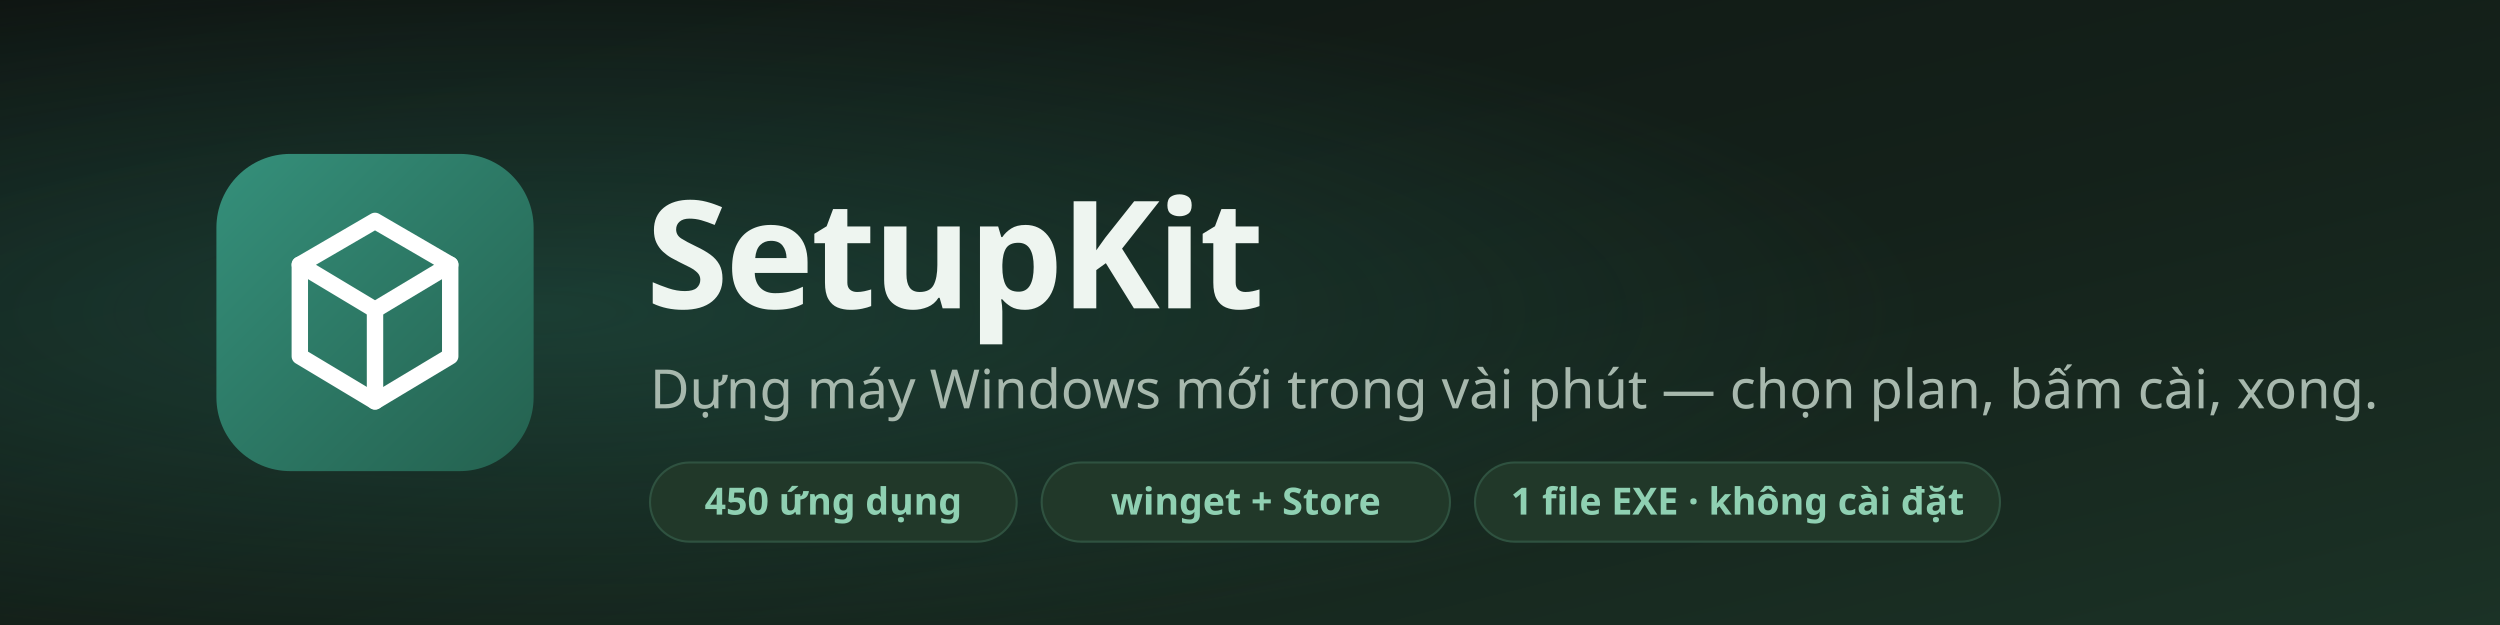
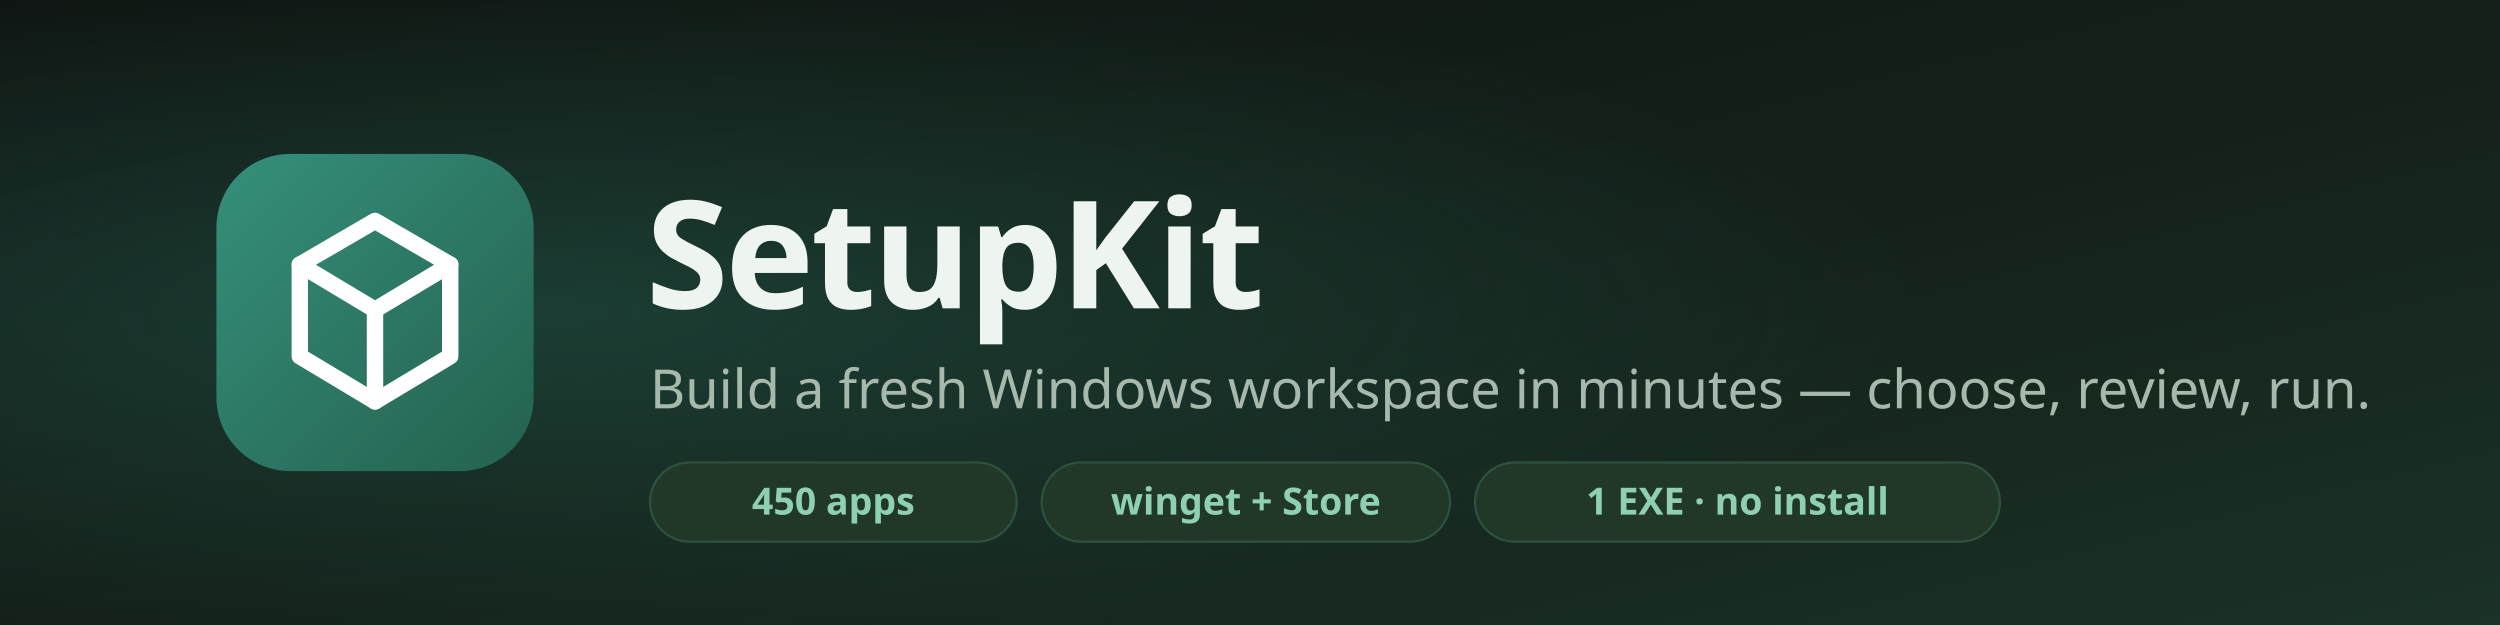
<svg xmlns="http://www.w3.org/2000/svg" width="1200" height="300" viewBox="0 0 1200 300" role="img" aria-label="SetupKit">
  <defs>
    <linearGradient id="bg" x1="0" y1="0" x2="1" y2="1">
      <stop offset="0" stop-color="#0f1512" />
      <stop offset="0.55" stop-color="#14211a" />
      <stop offset="1" stop-color="#1b3226" />
    </linearGradient>
    <radialGradient id="glow" cx="0.22" cy="0.5" r="0.55">
      <stop offset="0" stop-color="#2C7A68" stop-opacity="0.35" />
      <stop offset="1" stop-color="#2C7A68" stop-opacity="0" />
    </radialGradient>
    <linearGradient id="icon" x1="0" y1="0" x2="1" y2="1">
      <stop offset="0" stop-color="#35907B" />
      <stop offset="1" stop-color="#24614F" />
    </linearGradient>
  </defs>
  <rect width="1200" height="300" fill="url(#bg)" />
  <rect width="1200" height="300" fill="url(#glow)" />
  <g transform="translate(96,66) scale(0.6563)">
    <rect x="12" y="12" width="232" height="232" rx="54" fill="url(#icon)" />
    <g stroke="#ffffff" stroke-width="12" stroke-linecap="round" stroke-linejoin="round" fill="none">
      <polyline points="128,61 183,93 128,126 73,93 128,61" />
      <polyline points="73,93 73,160 128,193 183,160 183,93" />
      <line x1="128" y1="126" x2="128" y2="193" />
    </g>
  </g>
  <g font-family="'Segoe UI', system-ui, -apple-system, sans-serif">
    <text x="310" y="148" font-size="72" font-weight="700" fill="#eef5f0" letter-spacing="-1.5">SetupKit</text>
-     <text x="312" y="196" font-size="26" fill="#a7b8ad">Dựng máy Windows mới trong vài phút — chọn plan, bấm cài, xong.</text>
+     <text x="312" y="196" font-size="26" fill="#a7b8ad">Build a fresh Windows workspace in minutes — choose, review, run.</text>
    <g font-size="18" font-weight="600">
      <rect x="312" y="222" width="176" height="38" rx="19" fill="#213829" stroke="#2f5240" />
-       <text x="400" y="247" text-anchor="middle" fill="#8fd0b2">450 ứng dụng</text>
+       <text x="400" y="247" text-anchor="middle" fill="#8fd0b2">450 apps</text>
      <rect x="500" y="222" width="196" height="38" rx="19" fill="#213829" stroke="#2f5240" />
      <text x="598" y="247" text-anchor="middle" fill="#8fd0b2">winget + Store</text>
      <rect x="708" y="222" width="252" height="38" rx="19" fill="#213829" stroke="#2f5240" />
-       <text x="834" y="247" text-anchor="middle" fill="#8fd0b2">1 file EXE · không cài đặt</text>
+       <text x="834" y="247" text-anchor="middle" fill="#8fd0b2">1 EXE · no install</text>
    </g>
  </g>
</svg>
